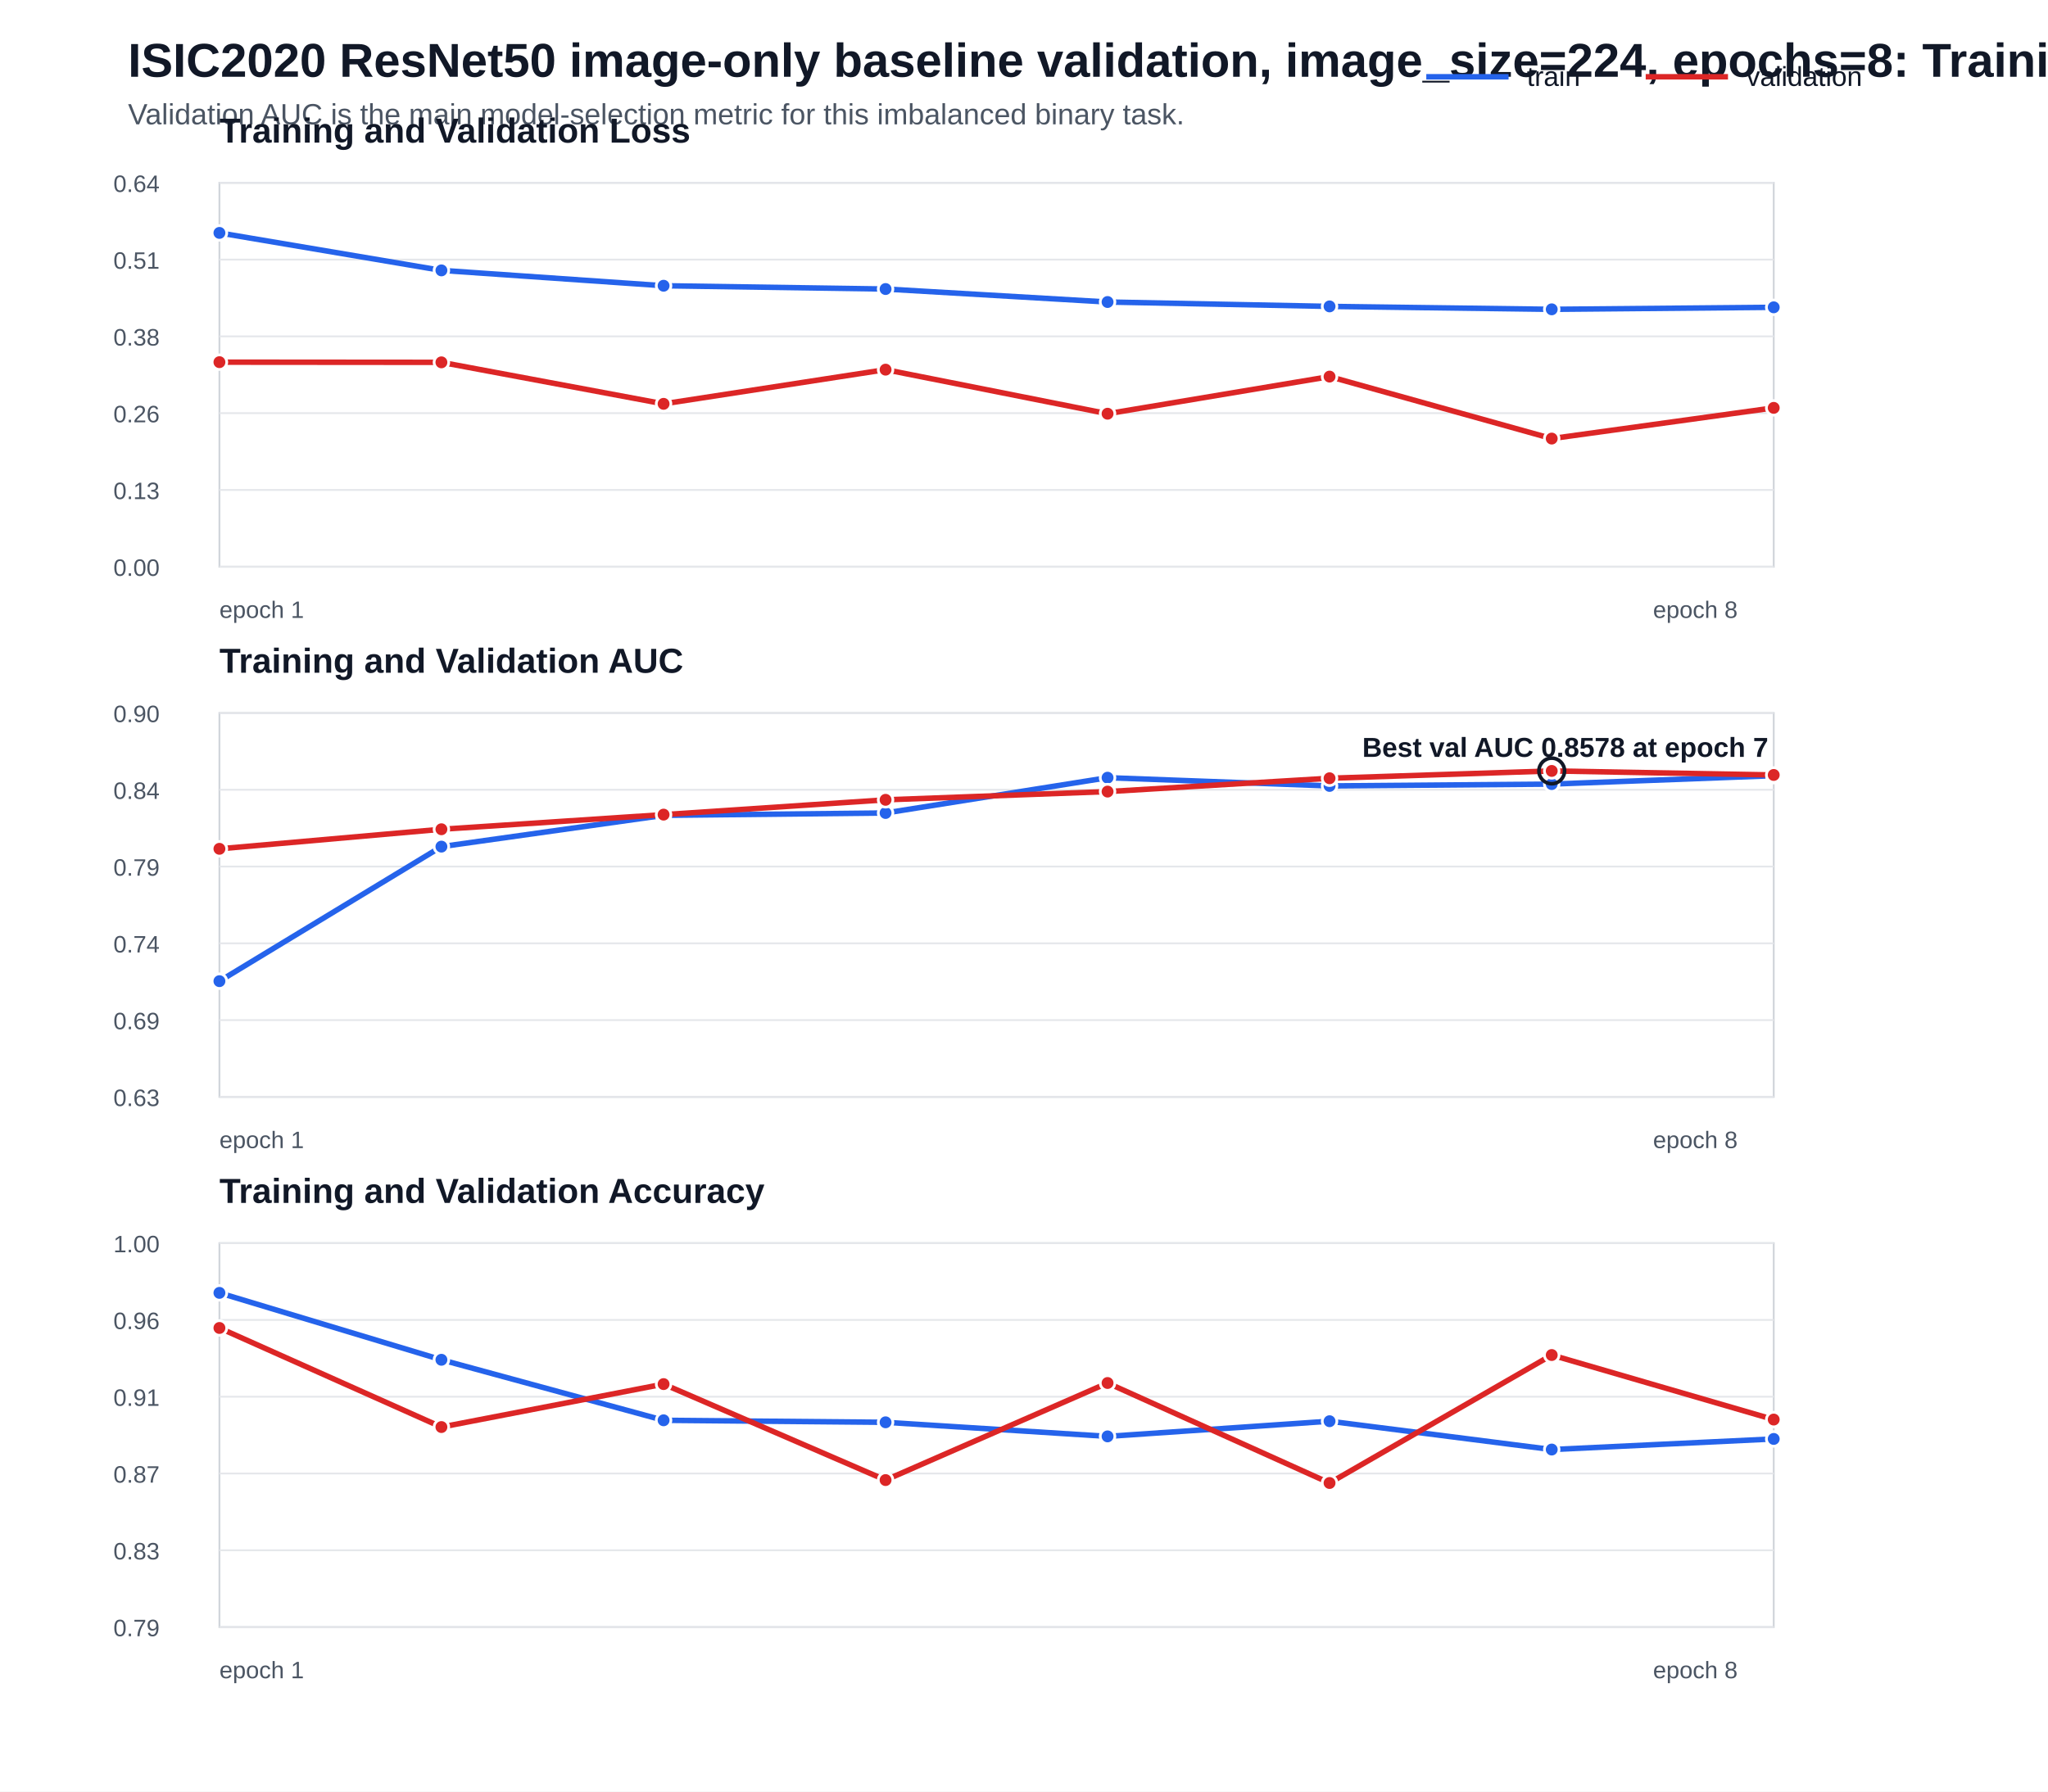
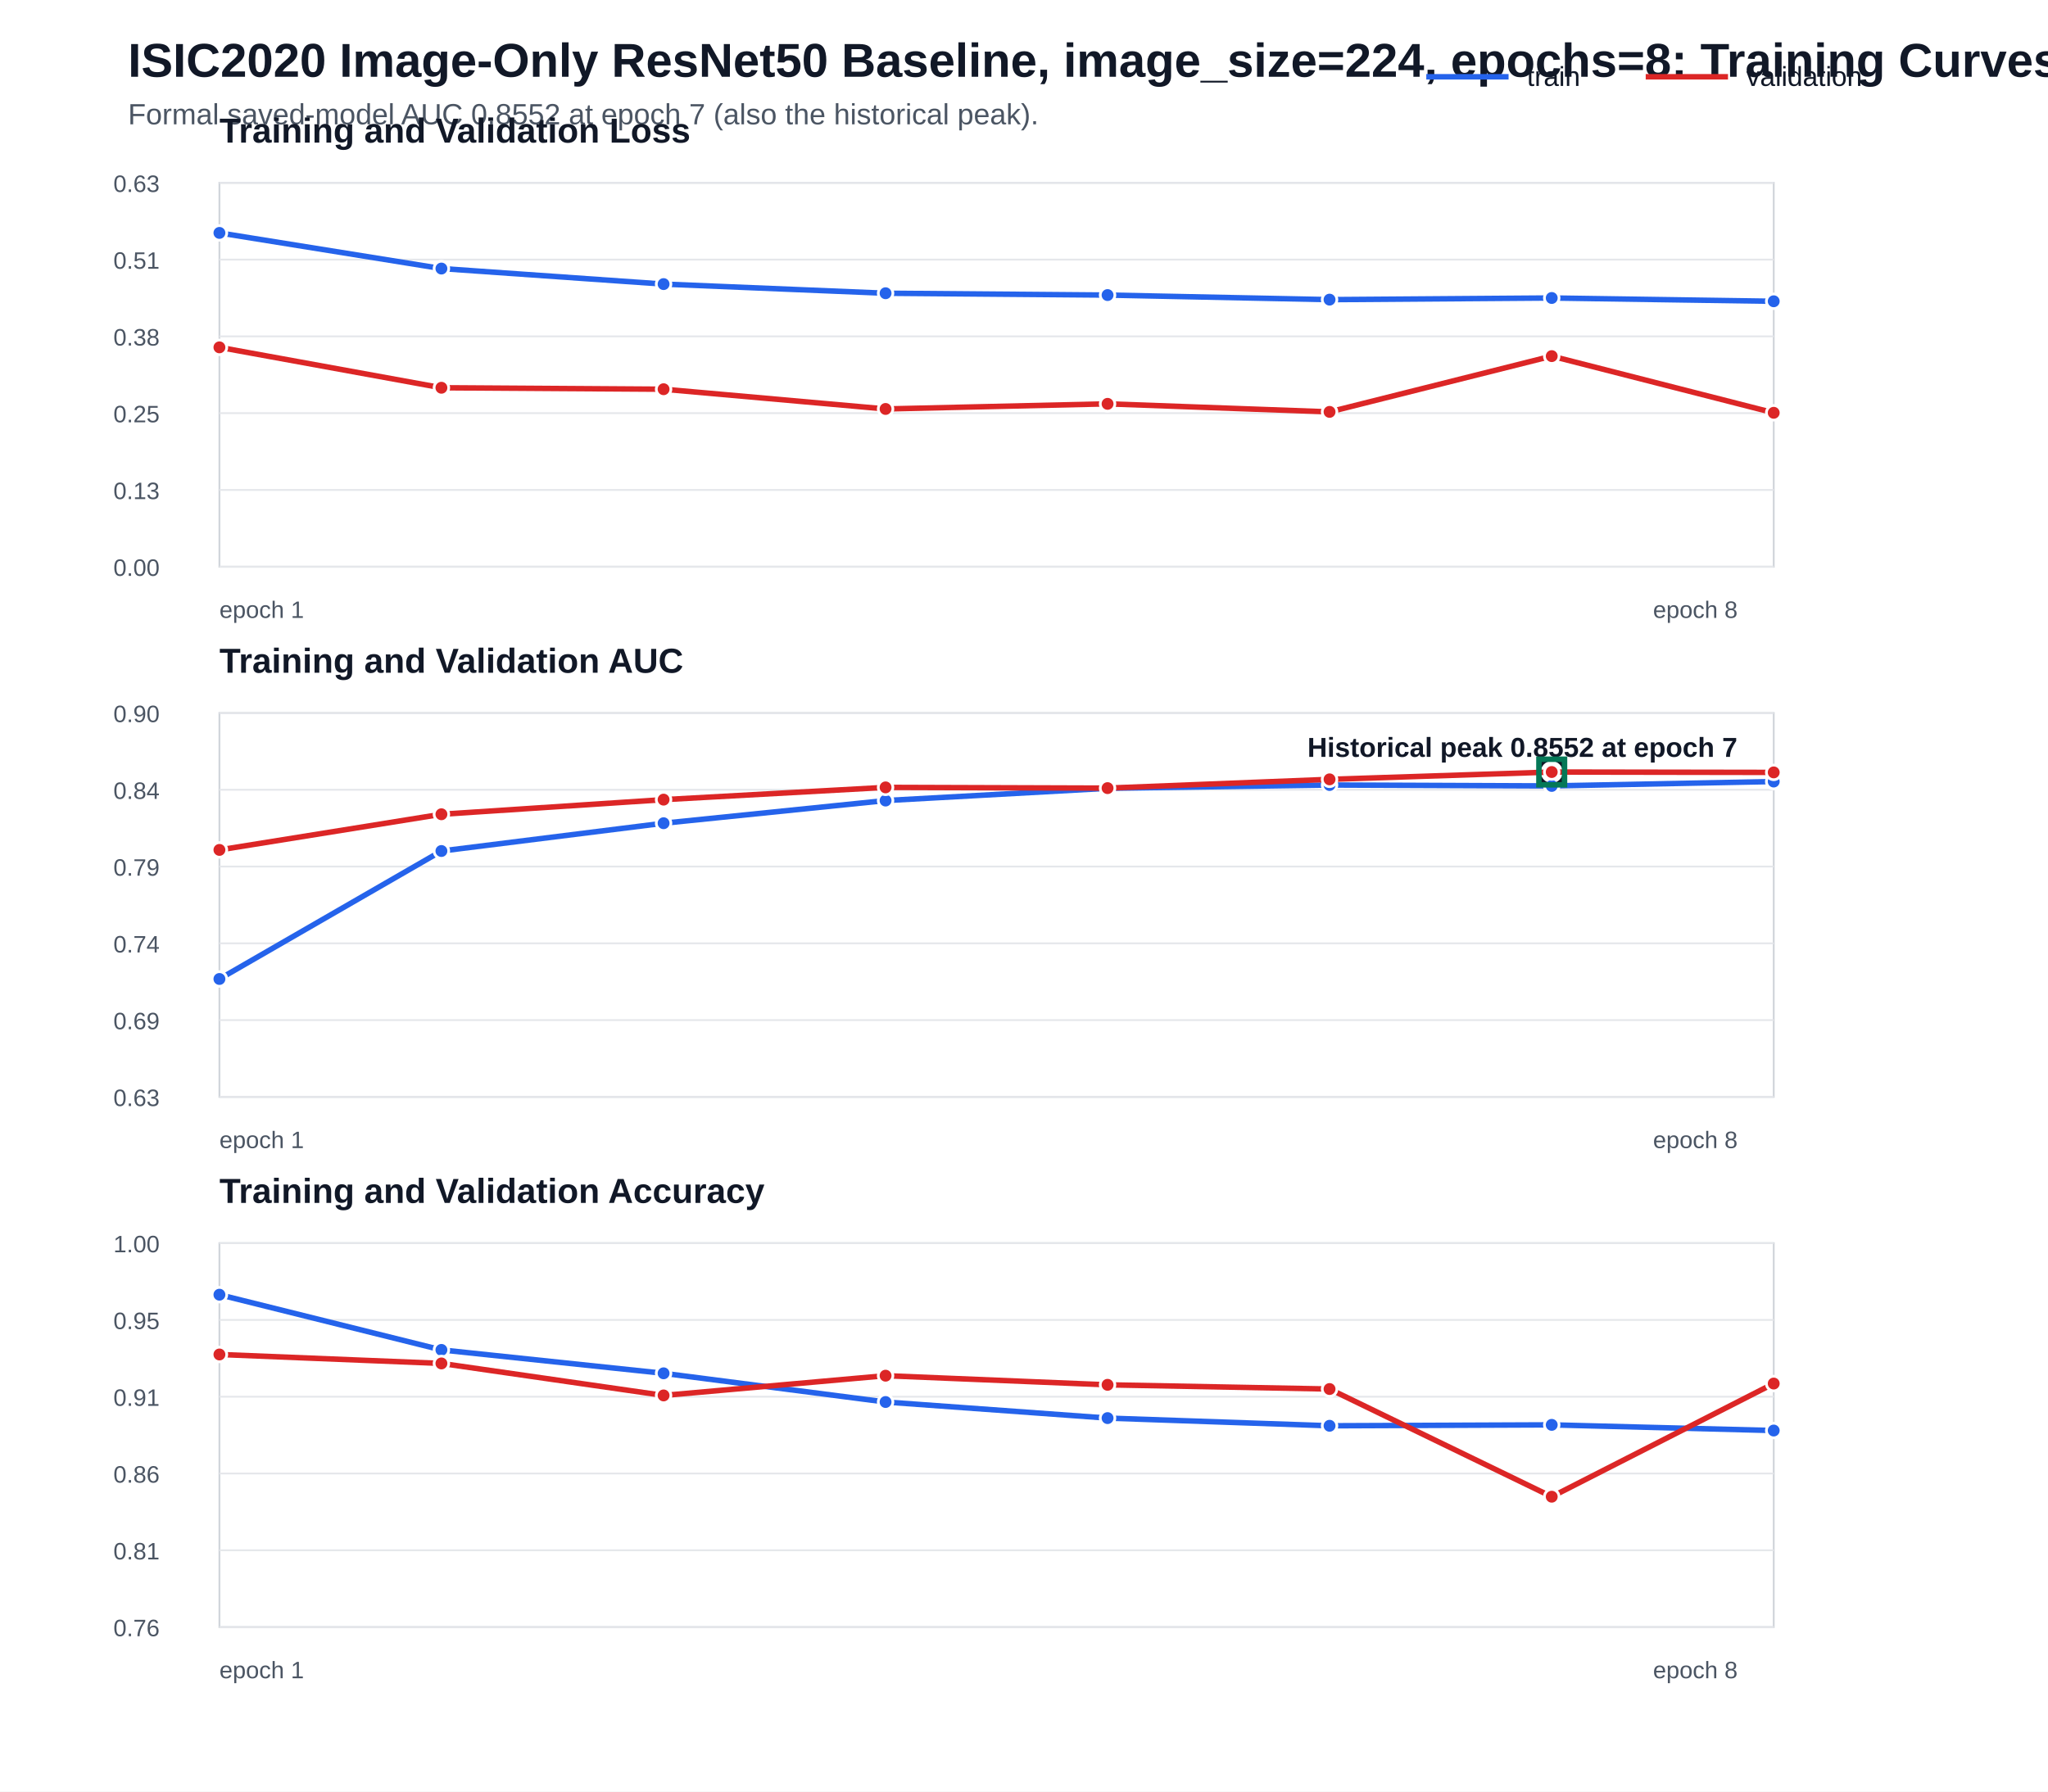
<svg xmlns="http://www.w3.org/2000/svg" width="1120" height="980" viewBox="0 0 1120 980">
  <rect width="100%" height="100%" fill="#ffffff" />
  <style>text{font-family:Arial,sans-serif;fill:#111827}.title{font-size:26px;font-weight:700}.subtitle{font-size:16px;fill:#4b5563}.section{font-size:20px;font-weight:700}.panel-title{font-size:19px;font-weight:700}.tick{font-size:13px;fill:#4b5563}.label{font-size:15px}.label-strong{font-size:18px;font-weight:700}.value{font-size:15px;font-weight:700}.metric{font-size:28px;font-weight:700}.metric-label{font-size:14px;fill:#4b5563}.note{font-size:18px;font-weight:700;fill:#991b1b}.grid{stroke:#e5e7eb;stroke-width:1}.axis{stroke:#d1d5db;stroke-width:1}</style>
-   <text class="title" x="70" y="42">ISIC2020 ResNet50 image-only baseline validation, image_size=224, epochs=8: Training Curves</text>
-   <text class="subtitle" x="70" y="68">Validation AUC is the main model-selection metric for this imbalanced binary task.</text>
+   <text class="title" x="70" y="42">ISIC2020 Image-Only ResNet50 Baseline, image_size=224, epochs=8: Training Curves</text>
+   <text class="subtitle" x="70" y="68">Formal saved-model AUC 0.8552 at epoch 7 (also the historical peak).</text>
  <line x1="780" y1="42" x2="825" y2="42" stroke="#2563eb" stroke-width="3" />
  <text class="label" x="835" y="47">train</text>
  <line x1="900" y1="42" x2="945" y2="42" stroke="#dc2626" stroke-width="3" />
  <text class="label" x="955" y="47">validation</text>
  <text class="panel-title" x="120" y="78">Training and Validation Loss</text>
  <rect x="120" y="100" width="850" height="210" fill="#ffffff" stroke="#d1d5db" />
  <line class="grid" x1="120" y1="310.0" x2="970" y2="310.0" />
  <text class="tick" x="62" y="315.0">0.00</text>
  <line class="grid" x1="120" y1="268.0" x2="970" y2="268.0" />
  <text class="tick" x="62" y="273.0">0.13</text>
  <line class="grid" x1="120" y1="226.0" x2="970" y2="226.0" />
-   <text class="tick" x="62" y="231.0">0.26</text>
+   <text class="tick" x="62" y="231.0">0.25</text>
  <line class="grid" x1="120" y1="184.0" x2="970" y2="184.0" />
  <text class="tick" x="62" y="189.0">0.38</text>
  <line class="grid" x1="120" y1="142.0" x2="970" y2="142.0" />
  <text class="tick" x="62" y="147.0">0.51</text>
  <line class="grid" x1="120" y1="100.0" x2="970" y2="100.0" />
-   <text class="tick" x="62" y="105.0">0.64</text>
+   <text class="tick" x="62" y="105.0">0.63</text>
  <text class="tick" x="120" y="338">epoch 1</text>
  <text class="tick" x="904" y="338">epoch 8</text>
-   <polyline points="120.0,127.4 241.4,147.9 362.9,156.3 484.3,158.1 605.7,165.2 727.1,167.6 848.6,169.2 970.0,168.1" fill="none" stroke="#2563eb" stroke-width="3" />
+   <polyline points="120.0,127.4 241.4,146.9 362.9,155.4 484.3,160.4 605.7,161.4 727.1,163.9 848.6,163.0 970.0,164.8" fill="none" stroke="#2563eb" stroke-width="3" />
  <circle cx="120.0" cy="127.4" r="4" fill="#2563eb" stroke="white" stroke-width="1.5" />
-   <circle cx="241.4" cy="147.9" r="4" fill="#2563eb" stroke="white" stroke-width="1.5" />
-   <circle cx="362.9" cy="156.3" r="4" fill="#2563eb" stroke="white" stroke-width="1.5" />
-   <circle cx="484.3" cy="158.1" r="4" fill="#2563eb" stroke="white" stroke-width="1.5" />
-   <circle cx="605.7" cy="165.2" r="4" fill="#2563eb" stroke="white" stroke-width="1.5" />
-   <circle cx="727.1" cy="167.6" r="4" fill="#2563eb" stroke="white" stroke-width="1.5" />
-   <circle cx="848.6" cy="169.2" r="4" fill="#2563eb" stroke="white" stroke-width="1.5" />
-   <circle cx="970.0" cy="168.1" r="4" fill="#2563eb" stroke="white" stroke-width="1.5" />
-   <polyline points="120.0,198.1 241.4,198.2 362.9,220.9 484.3,202.2 605.7,226.3 727.1,206.0 848.6,239.9 970.0,223.1" fill="none" stroke="#dc2626" stroke-width="3" />
-   <circle cx="120.0" cy="198.1" r="4" fill="#dc2626" stroke="white" stroke-width="1.5" />
-   <circle cx="241.4" cy="198.2" r="4" fill="#dc2626" stroke="white" stroke-width="1.5" />
-   <circle cx="362.9" cy="220.9" r="4" fill="#dc2626" stroke="white" stroke-width="1.5" />
-   <circle cx="484.3" cy="202.2" r="4" fill="#dc2626" stroke="white" stroke-width="1.5" />
-   <circle cx="605.7" cy="226.3" r="4" fill="#dc2626" stroke="white" stroke-width="1.5" />
-   <circle cx="727.1" cy="206.0" r="4" fill="#dc2626" stroke="white" stroke-width="1.5" />
-   <circle cx="848.6" cy="239.9" r="4" fill="#dc2626" stroke="white" stroke-width="1.5" />
-   <circle cx="970.0" cy="223.1" r="4" fill="#dc2626" stroke="white" stroke-width="1.5" />
+   <circle cx="241.4" cy="146.9" r="4" fill="#2563eb" stroke="white" stroke-width="1.5" />
+   <circle cx="362.9" cy="155.4" r="4" fill="#2563eb" stroke="white" stroke-width="1.5" />
+   <circle cx="484.3" cy="160.4" r="4" fill="#2563eb" stroke="white" stroke-width="1.5" />
+   <circle cx="605.7" cy="161.4" r="4" fill="#2563eb" stroke="white" stroke-width="1.5" />
+   <circle cx="727.1" cy="163.9" r="4" fill="#2563eb" stroke="white" stroke-width="1.5" />
+   <circle cx="848.6" cy="163.0" r="4" fill="#2563eb" stroke="white" stroke-width="1.5" />
+   <circle cx="970.0" cy="164.8" r="4" fill="#2563eb" stroke="white" stroke-width="1.5" />
+   <polyline points="120.0,190.0 241.4,212.1 362.9,212.9 484.3,223.7 605.7,220.9 727.1,225.3 848.6,194.8 970.0,225.8" fill="none" stroke="#dc2626" stroke-width="3" />
+   <circle cx="120.0" cy="190.0" r="4" fill="#dc2626" stroke="white" stroke-width="1.5" />
+   <circle cx="241.4" cy="212.1" r="4" fill="#dc2626" stroke="white" stroke-width="1.5" />
+   <circle cx="362.9" cy="212.9" r="4" fill="#dc2626" stroke="white" stroke-width="1.5" />
+   <circle cx="484.3" cy="223.7" r="4" fill="#dc2626" stroke="white" stroke-width="1.5" />
+   <circle cx="605.7" cy="220.9" r="4" fill="#dc2626" stroke="white" stroke-width="1.5" />
+   <circle cx="727.1" cy="225.3" r="4" fill="#dc2626" stroke="white" stroke-width="1.5" />
+   <circle cx="848.6" cy="194.8" r="4" fill="#dc2626" stroke="white" stroke-width="1.5" />
+   <circle cx="970.0" cy="225.8" r="4" fill="#dc2626" stroke="white" stroke-width="1.5" />
  <text class="panel-title" x="120" y="368">Training and Validation AUC</text>
  <rect x="120" y="390" width="850" height="210" fill="#ffffff" stroke="#d1d5db" />
  <line class="grid" x1="120" y1="600.0" x2="970" y2="600.0" />
  <text class="tick" x="62" y="605.0">0.63</text>
  <line class="grid" x1="120" y1="558.0" x2="970" y2="558.0" />
  <text class="tick" x="62" y="563.0">0.69</text>
  <line class="grid" x1="120" y1="516.0" x2="970" y2="516.0" />
  <text class="tick" x="62" y="521.0">0.74</text>
  <line class="grid" x1="120" y1="474.0" x2="970" y2="474.0" />
  <text class="tick" x="62" y="479.0">0.79</text>
  <line class="grid" x1="120" y1="432.0" x2="970" y2="432.0" />
  <text class="tick" x="62" y="437.0">0.84</text>
  <line class="grid" x1="120" y1="390.0" x2="970" y2="390.0" />
  <text class="tick" x="62" y="395.0">0.90</text>
  <text class="tick" x="120" y="628">epoch 1</text>
  <text class="tick" x="904" y="628">epoch 8</text>
-   <polyline points="120.0,536.7 241.4,463.1 362.9,446.0 484.3,444.7 605.7,425.4 727.1,429.9 848.6,428.9 970.0,424.3" fill="none" stroke="#2563eb" stroke-width="3" />
-   <circle cx="120.0" cy="536.7" r="4" fill="#2563eb" stroke="white" stroke-width="1.5" />
-   <circle cx="241.4" cy="463.1" r="4" fill="#2563eb" stroke="white" stroke-width="1.5" />
-   <circle cx="362.9" cy="446.0" r="4" fill="#2563eb" stroke="white" stroke-width="1.5" />
-   <circle cx="484.3" cy="444.7" r="4" fill="#2563eb" stroke="white" stroke-width="1.5" />
-   <circle cx="605.7" cy="425.4" r="4" fill="#2563eb" stroke="white" stroke-width="1.5" />
-   <circle cx="727.1" cy="429.9" r="4" fill="#2563eb" stroke="white" stroke-width="1.5" />
-   <circle cx="848.6" cy="428.9" r="4" fill="#2563eb" stroke="white" stroke-width="1.5" />
-   <circle cx="970.0" cy="424.3" r="4" fill="#2563eb" stroke="white" stroke-width="1.5" />
-   <polyline points="120.0,464.3 241.4,453.6 362.9,445.6 484.3,437.5 605.7,433.0 727.1,425.7 848.6,421.7 970.0,423.9" fill="none" stroke="#dc2626" stroke-width="3" />
-   <circle cx="120.0" cy="464.3" r="4" fill="#dc2626" stroke="white" stroke-width="1.5" />
-   <circle cx="241.4" cy="453.6" r="4" fill="#dc2626" stroke="white" stroke-width="1.5" />
-   <circle cx="362.9" cy="445.6" r="4" fill="#dc2626" stroke="white" stroke-width="1.5" />
-   <circle cx="484.3" cy="437.5" r="4" fill="#dc2626" stroke="white" stroke-width="1.5" />
-   <circle cx="605.7" cy="433.0" r="4" fill="#dc2626" stroke="white" stroke-width="1.5" />
-   <circle cx="727.1" cy="425.7" r="4" fill="#dc2626" stroke="white" stroke-width="1.5" />
-   <circle cx="848.6" cy="421.7" r="4" fill="#dc2626" stroke="white" stroke-width="1.5" />
-   <circle cx="970.0" cy="423.9" r="4" fill="#dc2626" stroke="white" stroke-width="1.5" />
-   <circle cx="848.6" cy="421.7" r="7" fill="none" stroke="#111827" stroke-width="2" />
-   <text class="value" x="745.0" y="414.0">Best val AUC 0.8578 at epoch 7</text>
+   <polyline points="120.0,535.5 241.4,465.5 362.9,450.3 484.3,437.9 605.7,431.2 727.1,429.4 848.6,429.9 970.0,427.5" fill="none" stroke="#2563eb" stroke-width="3" />
+   <circle cx="120.0" cy="535.5" r="4" fill="#2563eb" stroke="white" stroke-width="1.5" />
+   <circle cx="241.4" cy="465.5" r="4" fill="#2563eb" stroke="white" stroke-width="1.5" />
+   <circle cx="362.9" cy="450.3" r="4" fill="#2563eb" stroke="white" stroke-width="1.5" />
+   <circle cx="484.3" cy="437.9" r="4" fill="#2563eb" stroke="white" stroke-width="1.5" />
+   <circle cx="605.7" cy="431.2" r="4" fill="#2563eb" stroke="white" stroke-width="1.5" />
+   <circle cx="727.1" cy="429.4" r="4" fill="#2563eb" stroke="white" stroke-width="1.5" />
+   <circle cx="848.6" cy="429.9" r="4" fill="#2563eb" stroke="white" stroke-width="1.5" />
+   <circle cx="970.0" cy="427.5" r="4" fill="#2563eb" stroke="white" stroke-width="1.5" />
+   <polyline points="120.0,464.9 241.4,445.4 362.9,437.4 484.3,430.7 605.7,431.1 727.1,426.3 848.6,422.3 970.0,422.5" fill="none" stroke="#dc2626" stroke-width="3" />
+   <circle cx="120.0" cy="464.9" r="4" fill="#dc2626" stroke="white" stroke-width="1.5" />
+   <circle cx="241.4" cy="445.4" r="4" fill="#dc2626" stroke="white" stroke-width="1.5" />
+   <circle cx="362.9" cy="437.4" r="4" fill="#dc2626" stroke="white" stroke-width="1.5" />
+   <circle cx="484.3" cy="430.7" r="4" fill="#dc2626" stroke="white" stroke-width="1.5" />
+   <circle cx="605.7" cy="431.1" r="4" fill="#dc2626" stroke="white" stroke-width="1.5" />
+   <circle cx="727.1" cy="426.3" r="4" fill="#dc2626" stroke="white" stroke-width="1.5" />
+   <circle cx="848.6" cy="422.3" r="4" fill="#dc2626" stroke="white" stroke-width="1.5" />
+   <circle cx="970.0" cy="422.5" r="4" fill="#dc2626" stroke="white" stroke-width="1.5" />
+   <circle cx="848.6" cy="422.3" r="7" fill="none" stroke="#111827" stroke-width="2" />
+   <text class="value" x="715.0" y="414.0">Historical peak 0.8552 at epoch 7</text>
+   <rect x="841.6" y="415.3" width="14" height="14" fill="none" stroke="#047857" stroke-width="3" />
  <text class="panel-title" x="120" y="658">Training and Validation Accuracy</text>
  <rect x="120" y="680" width="850" height="210" fill="#ffffff" stroke="#d1d5db" />
  <line class="grid" x1="120" y1="890.0" x2="970" y2="890.0" />
-   <text class="tick" x="62" y="895.0">0.79</text>
+   <text class="tick" x="62" y="895.0">0.76</text>
  <line class="grid" x1="120" y1="848.0" x2="970" y2="848.0" />
-   <text class="tick" x="62" y="853.0">0.83</text>
+   <text class="tick" x="62" y="853.0">0.81</text>
  <line class="grid" x1="120" y1="806.0" x2="970" y2="806.0" />
-   <text class="tick" x="62" y="811.0">0.87</text>
+   <text class="tick" x="62" y="811.0">0.86</text>
  <line class="grid" x1="120" y1="764.0" x2="970" y2="764.0" />
  <text class="tick" x="62" y="769.0">0.91</text>
  <line class="grid" x1="120" y1="722.0" x2="970" y2="722.0" />
-   <text class="tick" x="62" y="727.0">0.96</text>
+   <text class="tick" x="62" y="727.0">0.95</text>
  <line class="grid" x1="120" y1="680.0" x2="970" y2="680.0" />
  <text class="tick" x="62" y="685.0">1.00</text>
  <text class="tick" x="120" y="918">epoch 1</text>
  <text class="tick" x="904" y="918">epoch 8</text>
-   <polyline points="120.0,707.2 241.4,743.8 362.9,776.9 484.3,778.0 605.7,785.7 727.1,777.4 848.6,792.9 970.0,787.1" fill="none" stroke="#2563eb" stroke-width="3" />
-   <circle cx="120.0" cy="707.2" r="4" fill="#2563eb" stroke="white" stroke-width="1.5" />
-   <circle cx="241.4" cy="743.8" r="4" fill="#2563eb" stroke="white" stroke-width="1.5" />
-   <circle cx="362.9" cy="776.9" r="4" fill="#2563eb" stroke="white" stroke-width="1.5" />
-   <circle cx="484.3" cy="778.0" r="4" fill="#2563eb" stroke="white" stroke-width="1.5" />
-   <circle cx="605.7" cy="785.7" r="4" fill="#2563eb" stroke="white" stroke-width="1.5" />
-   <circle cx="727.1" cy="777.4" r="4" fill="#2563eb" stroke="white" stroke-width="1.5" />
-   <circle cx="848.6" cy="792.9" r="4" fill="#2563eb" stroke="white" stroke-width="1.5" />
-   <circle cx="970.0" cy="787.1" r="4" fill="#2563eb" stroke="white" stroke-width="1.5" />
-   <polyline points="120.0,726.4 241.4,780.6 362.9,757.1 484.3,809.6 605.7,756.5 727.1,811.2 848.6,741.2 970.0,776.5" fill="none" stroke="#dc2626" stroke-width="3" />
-   <circle cx="120.0" cy="726.4" r="4" fill="#dc2626" stroke="white" stroke-width="1.5" />
-   <circle cx="241.4" cy="780.6" r="4" fill="#dc2626" stroke="white" stroke-width="1.5" />
-   <circle cx="362.9" cy="757.1" r="4" fill="#dc2626" stroke="white" stroke-width="1.5" />
-   <circle cx="484.3" cy="809.6" r="4" fill="#dc2626" stroke="white" stroke-width="1.5" />
-   <circle cx="605.7" cy="756.5" r="4" fill="#dc2626" stroke="white" stroke-width="1.5" />
-   <circle cx="727.1" cy="811.2" r="4" fill="#dc2626" stroke="white" stroke-width="1.5" />
-   <circle cx="848.6" cy="741.2" r="4" fill="#dc2626" stroke="white" stroke-width="1.5" />
-   <circle cx="970.0" cy="776.5" r="4" fill="#dc2626" stroke="white" stroke-width="1.5" />
+   <polyline points="120.0,708.2 241.4,738.4 362.9,751.2 484.3,766.9 605.7,775.7 727.1,779.9 848.6,779.4 970.0,782.5" fill="none" stroke="#2563eb" stroke-width="3" />
+   <circle cx="120.0" cy="708.2" r="4" fill="#2563eb" stroke="white" stroke-width="1.5" />
+   <circle cx="241.4" cy="738.4" r="4" fill="#2563eb" stroke="white" stroke-width="1.5" />
+   <circle cx="362.9" cy="751.2" r="4" fill="#2563eb" stroke="white" stroke-width="1.5" />
+   <circle cx="484.3" cy="766.9" r="4" fill="#2563eb" stroke="white" stroke-width="1.5" />
+   <circle cx="605.7" cy="775.7" r="4" fill="#2563eb" stroke="white" stroke-width="1.5" />
+   <circle cx="727.1" cy="779.9" r="4" fill="#2563eb" stroke="white" stroke-width="1.5" />
+   <circle cx="848.6" cy="779.4" r="4" fill="#2563eb" stroke="white" stroke-width="1.5" />
+   <circle cx="970.0" cy="782.5" r="4" fill="#2563eb" stroke="white" stroke-width="1.5" />
+   <polyline points="120.0,740.9 241.4,745.8 362.9,763.3 484.3,752.5 605.7,757.5 727.1,759.8 848.6,818.7 970.0,756.8" fill="none" stroke="#dc2626" stroke-width="3" />
+   <circle cx="120.0" cy="740.9" r="4" fill="#dc2626" stroke="white" stroke-width="1.5" />
+   <circle cx="241.4" cy="745.8" r="4" fill="#dc2626" stroke="white" stroke-width="1.5" />
+   <circle cx="362.9" cy="763.3" r="4" fill="#dc2626" stroke="white" stroke-width="1.5" />
+   <circle cx="484.3" cy="752.5" r="4" fill="#dc2626" stroke="white" stroke-width="1.5" />
+   <circle cx="605.7" cy="757.5" r="4" fill="#dc2626" stroke="white" stroke-width="1.5" />
+   <circle cx="727.1" cy="759.8" r="4" fill="#dc2626" stroke="white" stroke-width="1.5" />
+   <circle cx="848.6" cy="818.7" r="4" fill="#dc2626" stroke="white" stroke-width="1.5" />
+   <circle cx="970.0" cy="756.8" r="4" fill="#dc2626" stroke="white" stroke-width="1.5" />
</svg>
